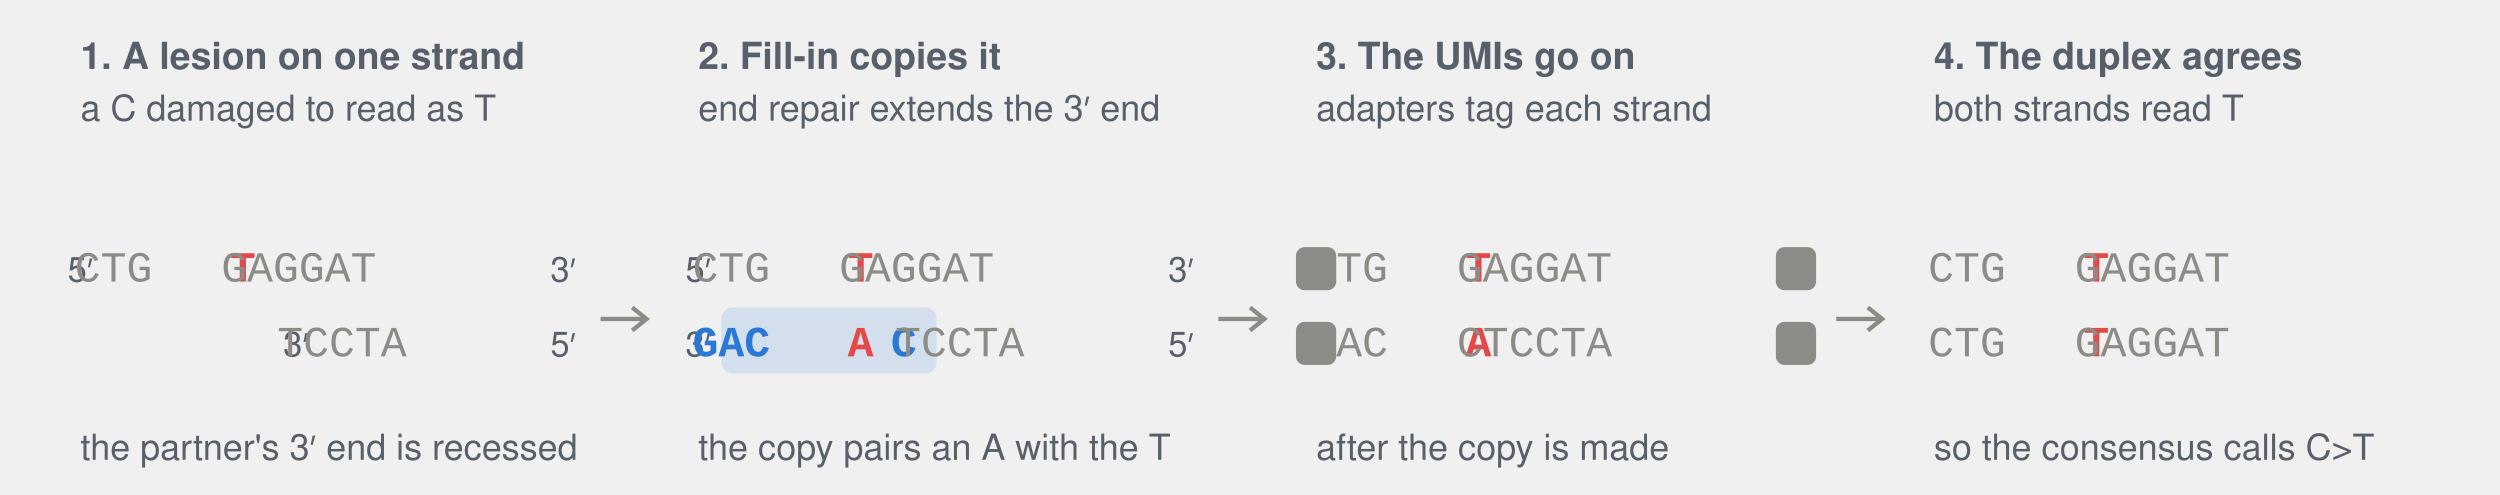
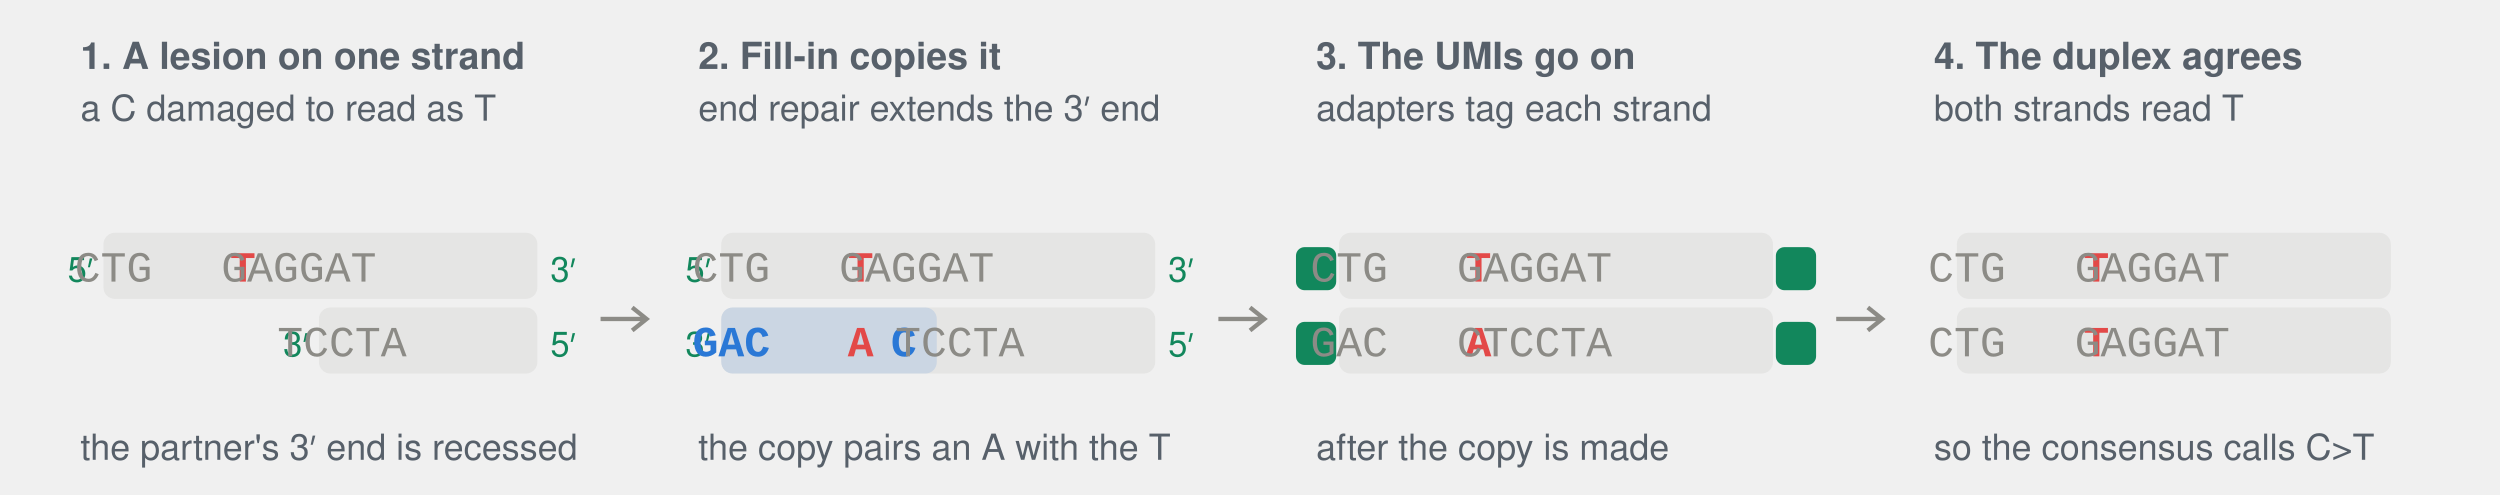
<svg xmlns="http://www.w3.org/2000/svg" width="870" height="172" viewBox="0 0 870 172" role="img" aria-labelledby="title">
  <style>
    text { font-family: Helvetica, Arial, sans-serif; }
    .head { fill: #57606a; font-size: 13px; font-weight: 700; }
    .ink { fill: #57606a; font-size: 12.5px; }
-     .end { fill: #57606a; font-size: 12px; }
+     .end { fill: #12875c; font-size: 12px; }
    .base { fill: #8c8b86; font-family: ui-monospace, SFMono-Regular, Menlo, Consolas, "Liberation Mono", monospace; font-size: 15px; }
    .alt { fill: #e34948; font-weight: 700; }
    .new { fill: #2a78d6; font-weight: 700; }
    .fill { fill: #2a78d6; fill-opacity: 0.14; }
-     .umi { fill: #8c8b86; }
+     .umi { fill: #12875c; }
    .arrow { stroke: #8c8b86; stroke-width: 1.5; fill: none; }
+     .read { fill: #8c8b86; fill-opacity: 0.11; }
    @media (prefers-color-scheme: dark) {
-       .head, .ink, .end { fill: #9198a1; }
+       .head, .ink { fill: #9198a1; }
+       .end, .umi { fill: #1baf7a; }
+       .read { fill: #ffffff; fill-opacity: 0.12; }
    }
  </style>
  <text class="head" x="28" y="24">1. A lesion on one strand</text>
  <text class="ink" x="28" y="42">a C damaged to read as T</text>
  <text class="ink" x="28" y="160">the partner's 3′ end is recessed</text>
+   <rect class="read" x="36" y="81" width="151" height="23" rx="4" />
+   <rect class="read" x="111" y="107" width="76" height="23" rx="4" />
  <text class="end" x="28" y="98" text-anchor="middle">5′</text>
  <text class="base" y="98" text-anchor="middle">
    <tspan x="44 59 74">CTG</tspan>
    <tspan class="alt" x="89">T</tspan>
    <tspan x="104 119 134 149 164 179">GAGGAT</tspan>
  </text>
  <text class="end" x="196" y="98" text-anchor="middle">3′</text>
  <text class="end" x="103" y="124" text-anchor="middle">3′</text>
  <text class="base" y="124" text-anchor="middle">
    <tspan x="119 134 149 164 179">TCCTA</tspan>
  </text>
  <text class="end" x="196" y="124" text-anchor="middle">5′</text>
  <path class="arrow" d="M209 111 h16 m-5 -4 l5 4 l-5 4" />
  <text class="head" x="243" y="24">2. Fill-in copies it</text>
  <text class="ink" x="243" y="42">end repair extends the 3′ end</text>
  <text class="ink" x="243" y="160">the copy pairs an A with the T</text>
+   <rect class="read" x="251" y="81" width="151" height="23" rx="4" />
+   <rect class="read" x="251" y="107" width="151" height="23" rx="4" />
  <text class="end" x="243" y="98" text-anchor="middle">5′</text>
  <text class="base" y="98" text-anchor="middle">
    <tspan x="259 274 289">CTG</tspan>
    <tspan class="alt" x="304">T</tspan>
    <tspan x="319 334 349 364 379 394">GAGGAT</tspan>
  </text>
  <text class="end" x="411" y="98" text-anchor="middle">3′</text>
  <rect class="fill" x="251" y="107" width="75" height="23" rx="4" />
  <text class="end" x="243" y="124" text-anchor="middle">3′</text>
  <text class="base" y="124" text-anchor="middle">
    <tspan class="new" x="259 274 289">GAC</tspan>
    <tspan class="alt" x="304">A</tspan>
    <tspan class="new" x="319">C</tspan>
    <tspan x="334 349 364 379 394">TCCTA</tspan>
  </text>
  <text class="end" x="411" y="124" text-anchor="middle">5′</text>
  <path class="arrow" d="M424 111 h16 m-5 -4 l5 4 l-5 4" />
  <text class="head" x="458" y="24">3. The UMIs go on</text>
  <text class="ink" x="458" y="42">adapters tag each strand</text>
  <text class="ink" x="458" y="160">after the copy is made</text>
+   <rect class="read" x="466" y="81" width="151" height="23" rx="4" />
+   <rect class="read" x="466" y="107" width="151" height="23" rx="4" />
  <rect class="umi" x="451" y="86" width="14" height="15" rx="3" />
  <rect class="umi" x="618" y="86" width="14" height="15" rx="3" />
  <rect class="umi" x="451" y="112" width="14" height="15" rx="3" />
  <rect class="umi" x="618" y="112" width="14" height="15" rx="3" />
  <text class="base" y="98" text-anchor="middle">
    <tspan x="474 489 504">CTG</tspan>
    <tspan class="alt" x="519">T</tspan>
    <tspan x="534 549 564 579 594 609">GAGGAT</tspan>
  </text>
  <text class="base" y="124" text-anchor="middle">
    <tspan x="474 489 504">GAC</tspan>
    <tspan class="alt" x="519">A</tspan>
    <tspan x="534 549 564 579 594 609">CTCCTA</tspan>
  </text>
  <path class="arrow" d="M639 111 h16 m-5 -4 l5 4 l-5 4" />
  <text class="head" x="673" y="24">4. The duplex agrees</text>
  <text class="ink" x="673" y="42">both strands read T</text>
  <text class="ink" x="673" y="160">so the consensus calls C&gt;T</text>
+   <rect class="read" x="681" y="81" width="151" height="23" rx="4" />
+   <rect class="read" x="681" y="107" width="151" height="23" rx="4" />
  <text class="base" y="98" text-anchor="middle">
    <tspan x="689 704 719">CTG</tspan>
    <tspan class="alt" x="734">T</tspan>
    <tspan x="749 764 779 794 809 824">GAGGAT</tspan>
  </text>
  <text class="base" y="124" text-anchor="middle">
    <tspan x="689 704 719">CTG</tspan>
    <tspan class="alt" x="734">T</tspan>
    <tspan x="749 764 779 794 809 824">GAGGAT</tspan>
  </text>
</svg>
